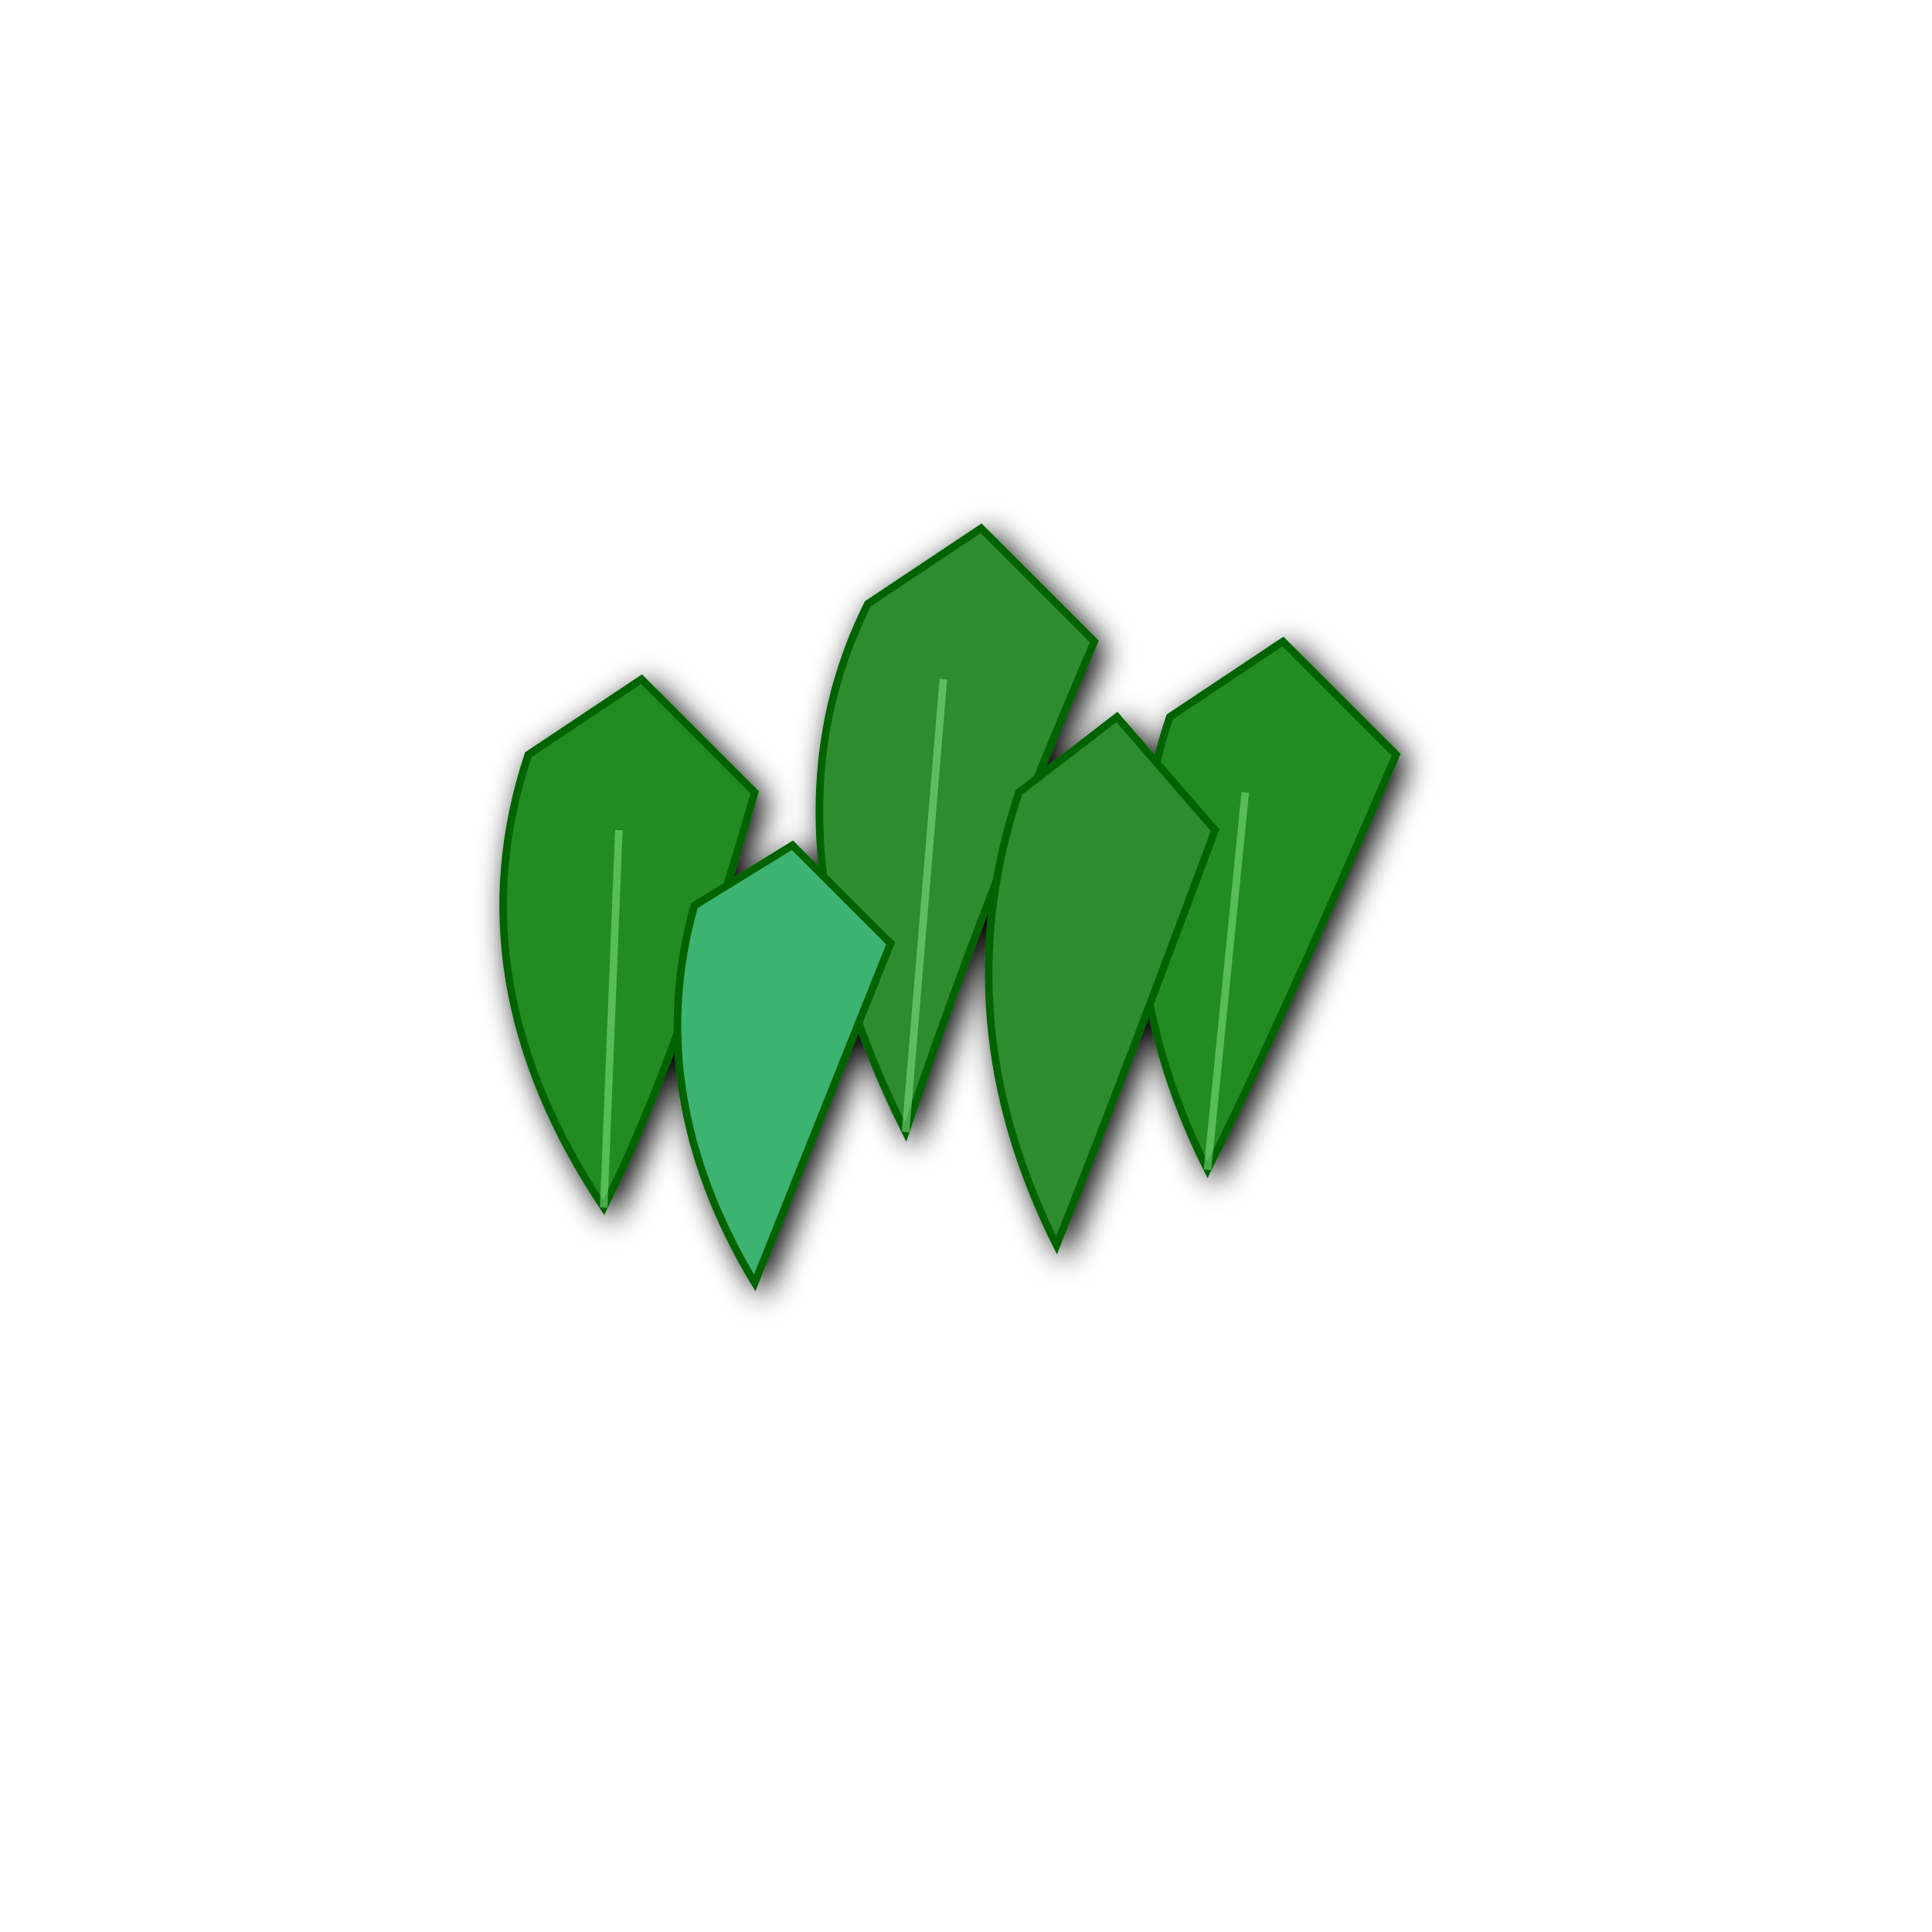
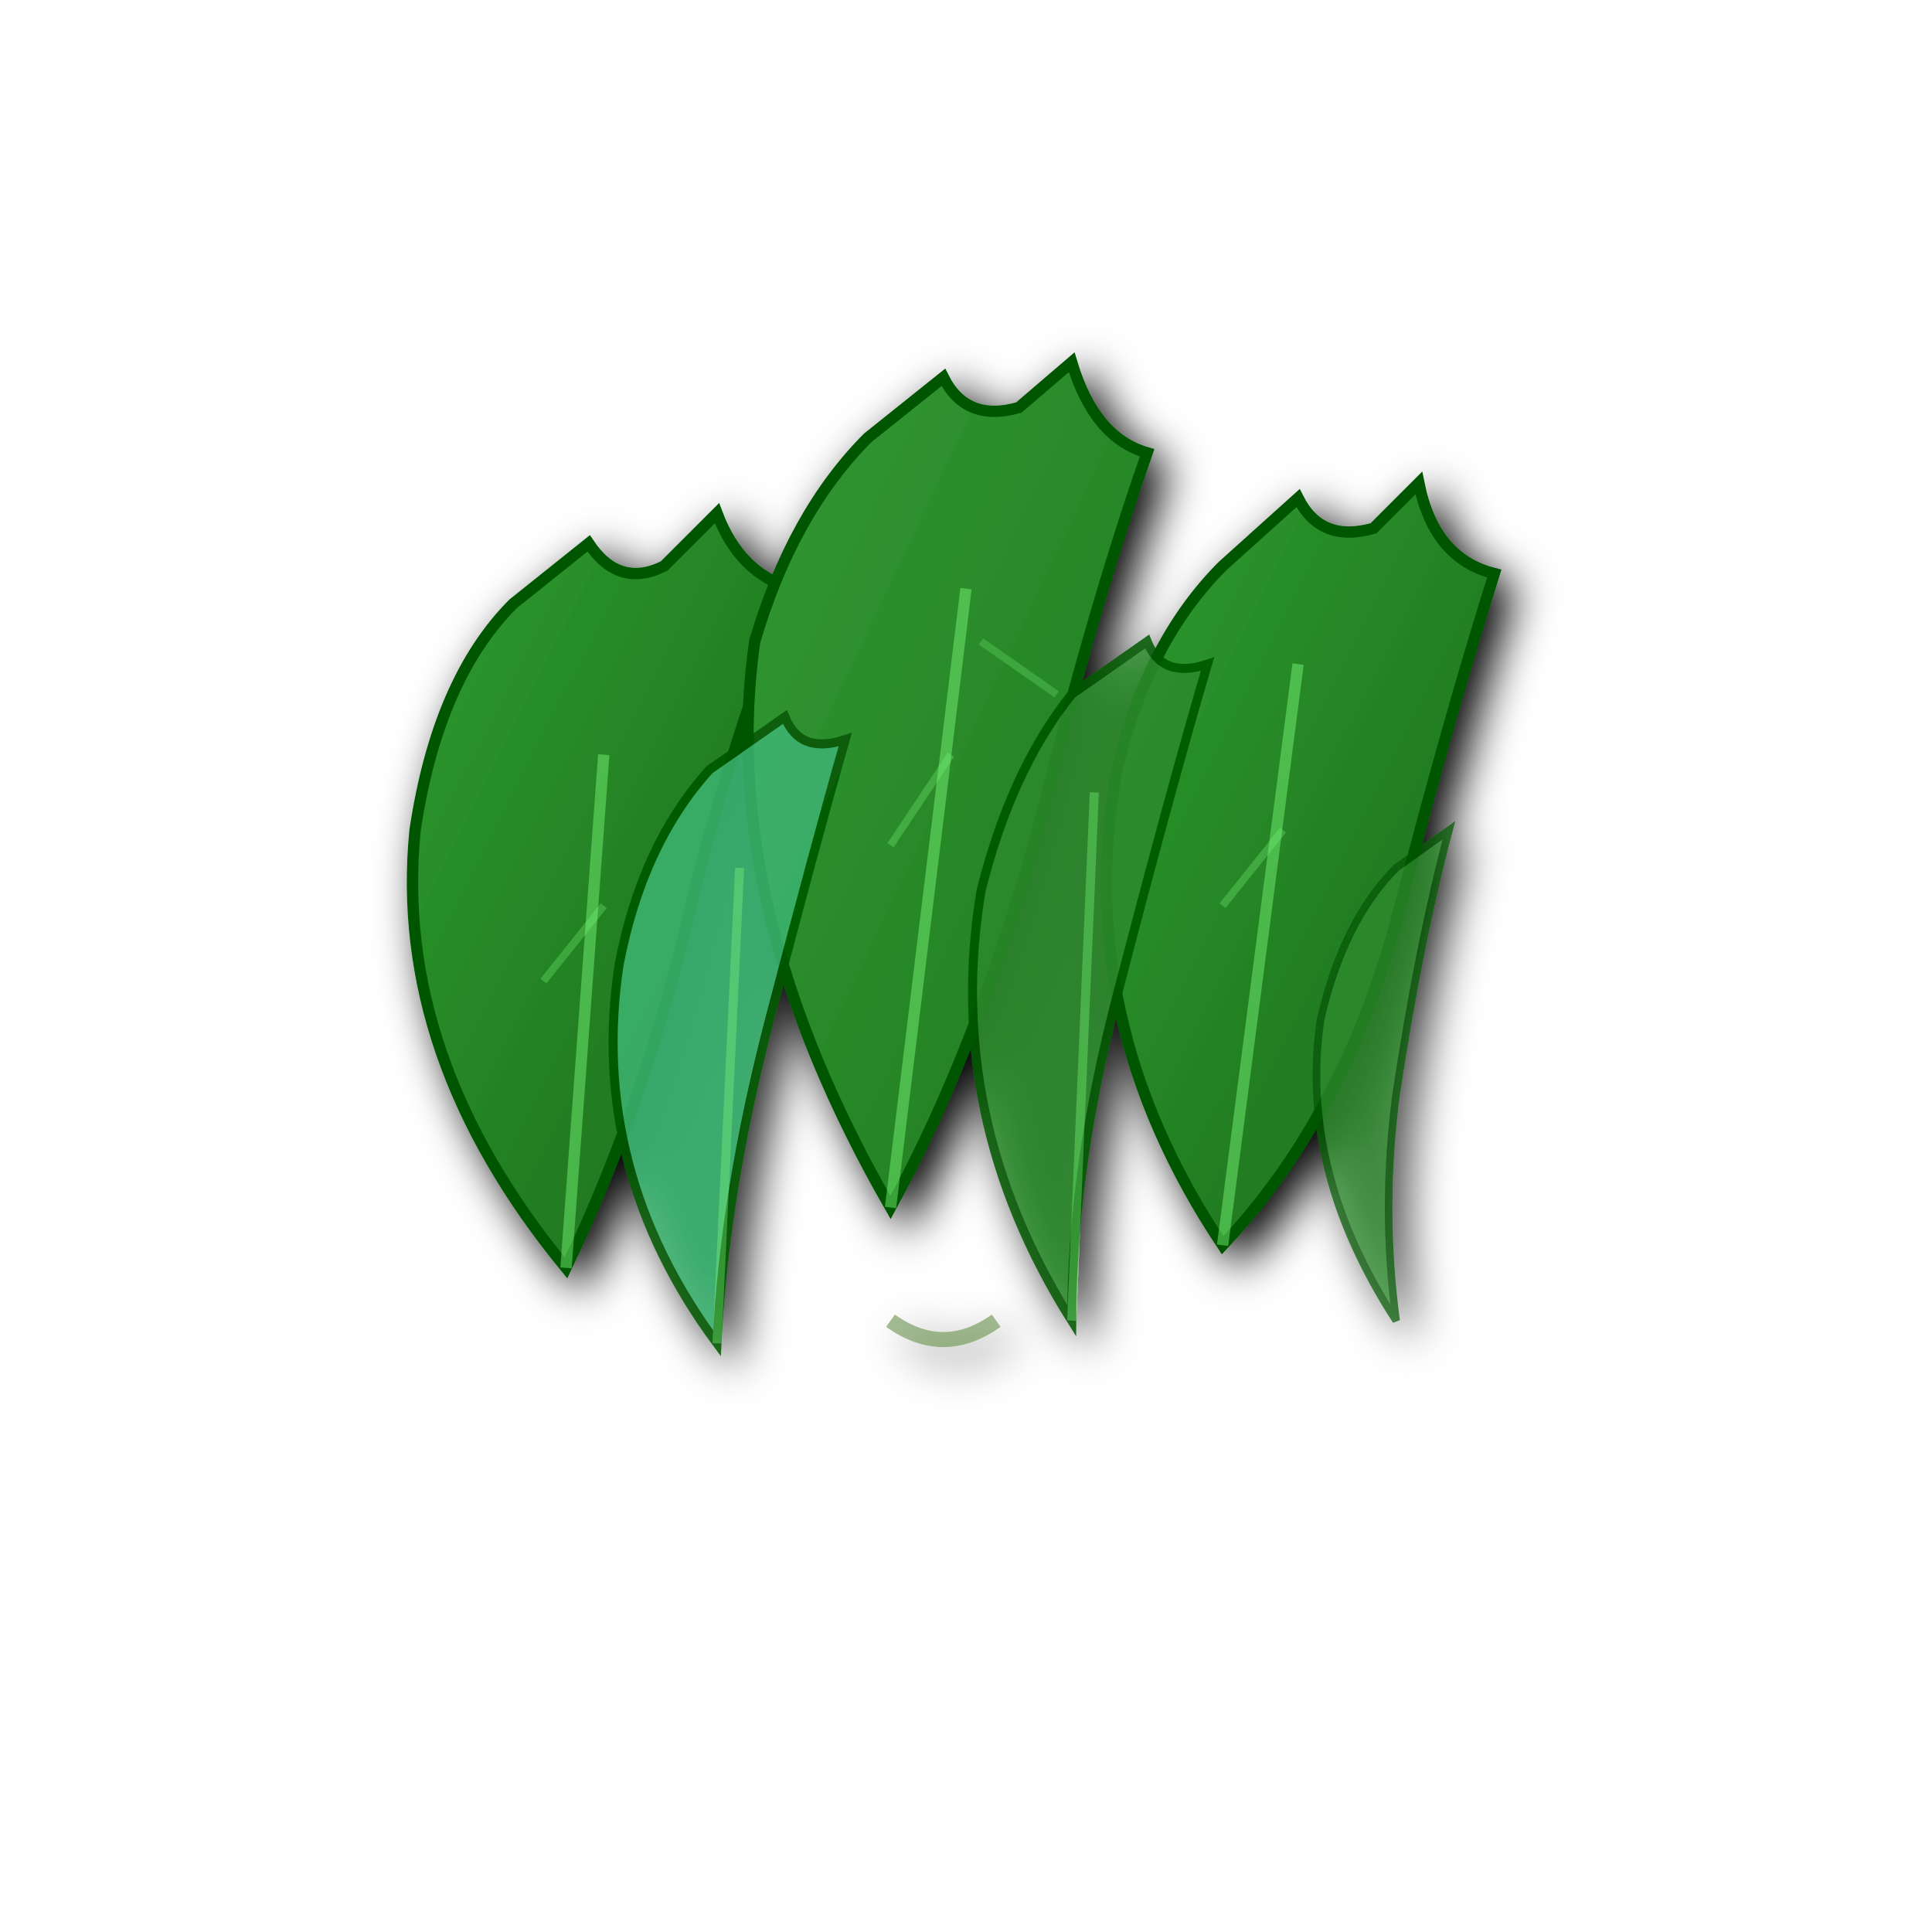
<svg xmlns="http://www.w3.org/2000/svg" width="256" height="256" viewBox="0 0 256 256">
  <defs>
    <filter id="shadow" x="-20%" y="-20%" width="140%" height="140%">
-       <feGaussianBlur in="SourceAlpha" stdDeviation="2" />
-       <feOffset dx="1" dy="1" result="offsetblur" />
+       <feGaussianBlur in="SourceAlpha" stdDeviation="3" />
+       <feOffset dx="2" dy="2" result="offsetblur" />
      <feComponentTransfer>
-         <feFuncA type="linear" slope="0.3" />
+         <feFuncA type="linear" slope="0.35" />
      </feComponentTransfer>
      <feMerge>
        <feMergeNode in="offsetblur" />
        <feMergeNode in="SourceGraphic" />
      </feMerge>
    </filter>
+     <linearGradient id="leafGrad1" x1="0%" y1="0%" x2="100%" y2="100%">
+       <stop offset="0%" stop-color="#2E9B2E" />
+       <stop offset="100%" stop-color="#1A6B1A" />
+     </linearGradient>
+     <linearGradient id="leafGrad2" x1="0%" y1="0%" x2="100%" y2="100%">
+       <stop offset="0%" stop-color="#339933" />
+       <stop offset="100%" stop-color="#1E7A1E" />
+     </linearGradient>
  </defs>
  <g filter="url(#shadow)">
-     <path d="M80,160 Q60,130 70,100 L85,90 L100,105 Q90,140 80,160 Z" fill="#228B22" stroke="#006400" stroke-width="1" />
-     <path d="M80,160 L82,110" stroke="#90EE90" stroke-width="1" opacity="0.5" />
-     <path d="M120,150 Q100,110 115,80 L130,70 L145,85 Q130,120 120,150 Z" fill="#2E8B2E" stroke="#006400" stroke-width="1" />
-     <path d="M120,150 L125,90" stroke="#90EE90" stroke-width="1" opacity="0.5" />
-     <path d="M160,155 Q145,125 155,95 L170,85 L185,100 Q170,135 160,155 Z" fill="#228B22" stroke="#006400" stroke-width="1" />
-     <path d="M160,155 L165,105" stroke="#90EE90" stroke-width="1" opacity="0.5" />
-     <path d="M100,170 Q85,145 92,120 L105,112 L118,125 Q108,150 100,170 Z" fill="#3CB371" stroke="#006400" stroke-width="1" />
-     <path d="M140,165 Q125,135 135,105 L148,95 L161,110 Q148,145 140,165 Z" fill="#2E8B2E" stroke="#006400" stroke-width="1" />
+     <path d="M75,168 Q52,140 55,110 Q58,90 68,80 L78,72 Q82,78 88,75 L95,68 Q98,76 105,78 Q98,95 92,118 Q86,145 75,168 Z" fill="url(#leafGrad1)" stroke="#005500" stroke-width="1.5" />
+     <path d="M75,168 L80,100" stroke="#7CFC7C" stroke-width="1.5" opacity="0.45" />
+     <path d="M80,120 L72,130" stroke="#7CFC7C" stroke-width="1" opacity="0.3" />
+     <path d="M118,160 Q95,120 100,85 Q105,68 115,58 L125,50 Q128,56 135,54 L142,48 Q145,58 152,60 Q145,80 138,108 Q130,138 118,160 Z" fill="url(#leafGrad2)" stroke="#005500" stroke-width="1.5" />
+     <path d="M118,160 L128,78" stroke="#7CFC7C" stroke-width="1.5" opacity="0.45" />
+     <path d="M126,100 L118,112" stroke="#7CFC7C" stroke-width="1" opacity="0.3" />
+     <path d="M130,85 L140,92" stroke="#7CFC7C" stroke-width="1" opacity="0.25" />
+     <path d="M162,165 Q142,135 148,102 Q152,85 162,75 L172,66 Q175,72 182,70 L188,64 Q190,74 198,76 Q192,95 185,122 Q178,148 162,165 Z" fill="url(#leafGrad1)" stroke="#005500" stroke-width="1.5" />
+     <path d="M162,165 L172,88" stroke="#7CFC7C" stroke-width="1.5" opacity="0.45" />
+     <path d="M170,110 L162,120" stroke="#7CFC7C" stroke-width="1" opacity="0.3" />
+     <path d="M95,178 Q78,155 82,128 Q85,112 94,102 L104,95 Q106,100 112,98 Q108,112 102,135 Q96,158 95,178 Z" fill="#3CB371" stroke="#005500" stroke-width="1.2" opacity="0.85" />
+     <path d="M95,178 L98,115" stroke="#7CFC7C" stroke-width="1.2" opacity="0.35" />
+     <path d="M142,175 Q125,148 130,118 Q134,102 142,92 L152,85 Q154,90 160,88 Q155,105 148,132 Q142,155 142,175 Z" fill="#2D8B2D" stroke="#005500" stroke-width="1.2" opacity="0.85" />
+     <path d="M142,175 L145,105" stroke="#7CFC7C" stroke-width="1.2" opacity="0.35" />
+     <path d="M185,175 Q172,155 175,135 Q178,122 185,115 L192,110 Q188,125 185,145 Q183,160 185,175 Z" fill="#2E8B2E" stroke="#005500" stroke-width="1" opacity="0.7" />
+     <path d="M118,175 Q125,180 132,175" stroke="#4A7A2A" stroke-width="2" fill="none" opacity="0.5" />
  </g>
</svg>
